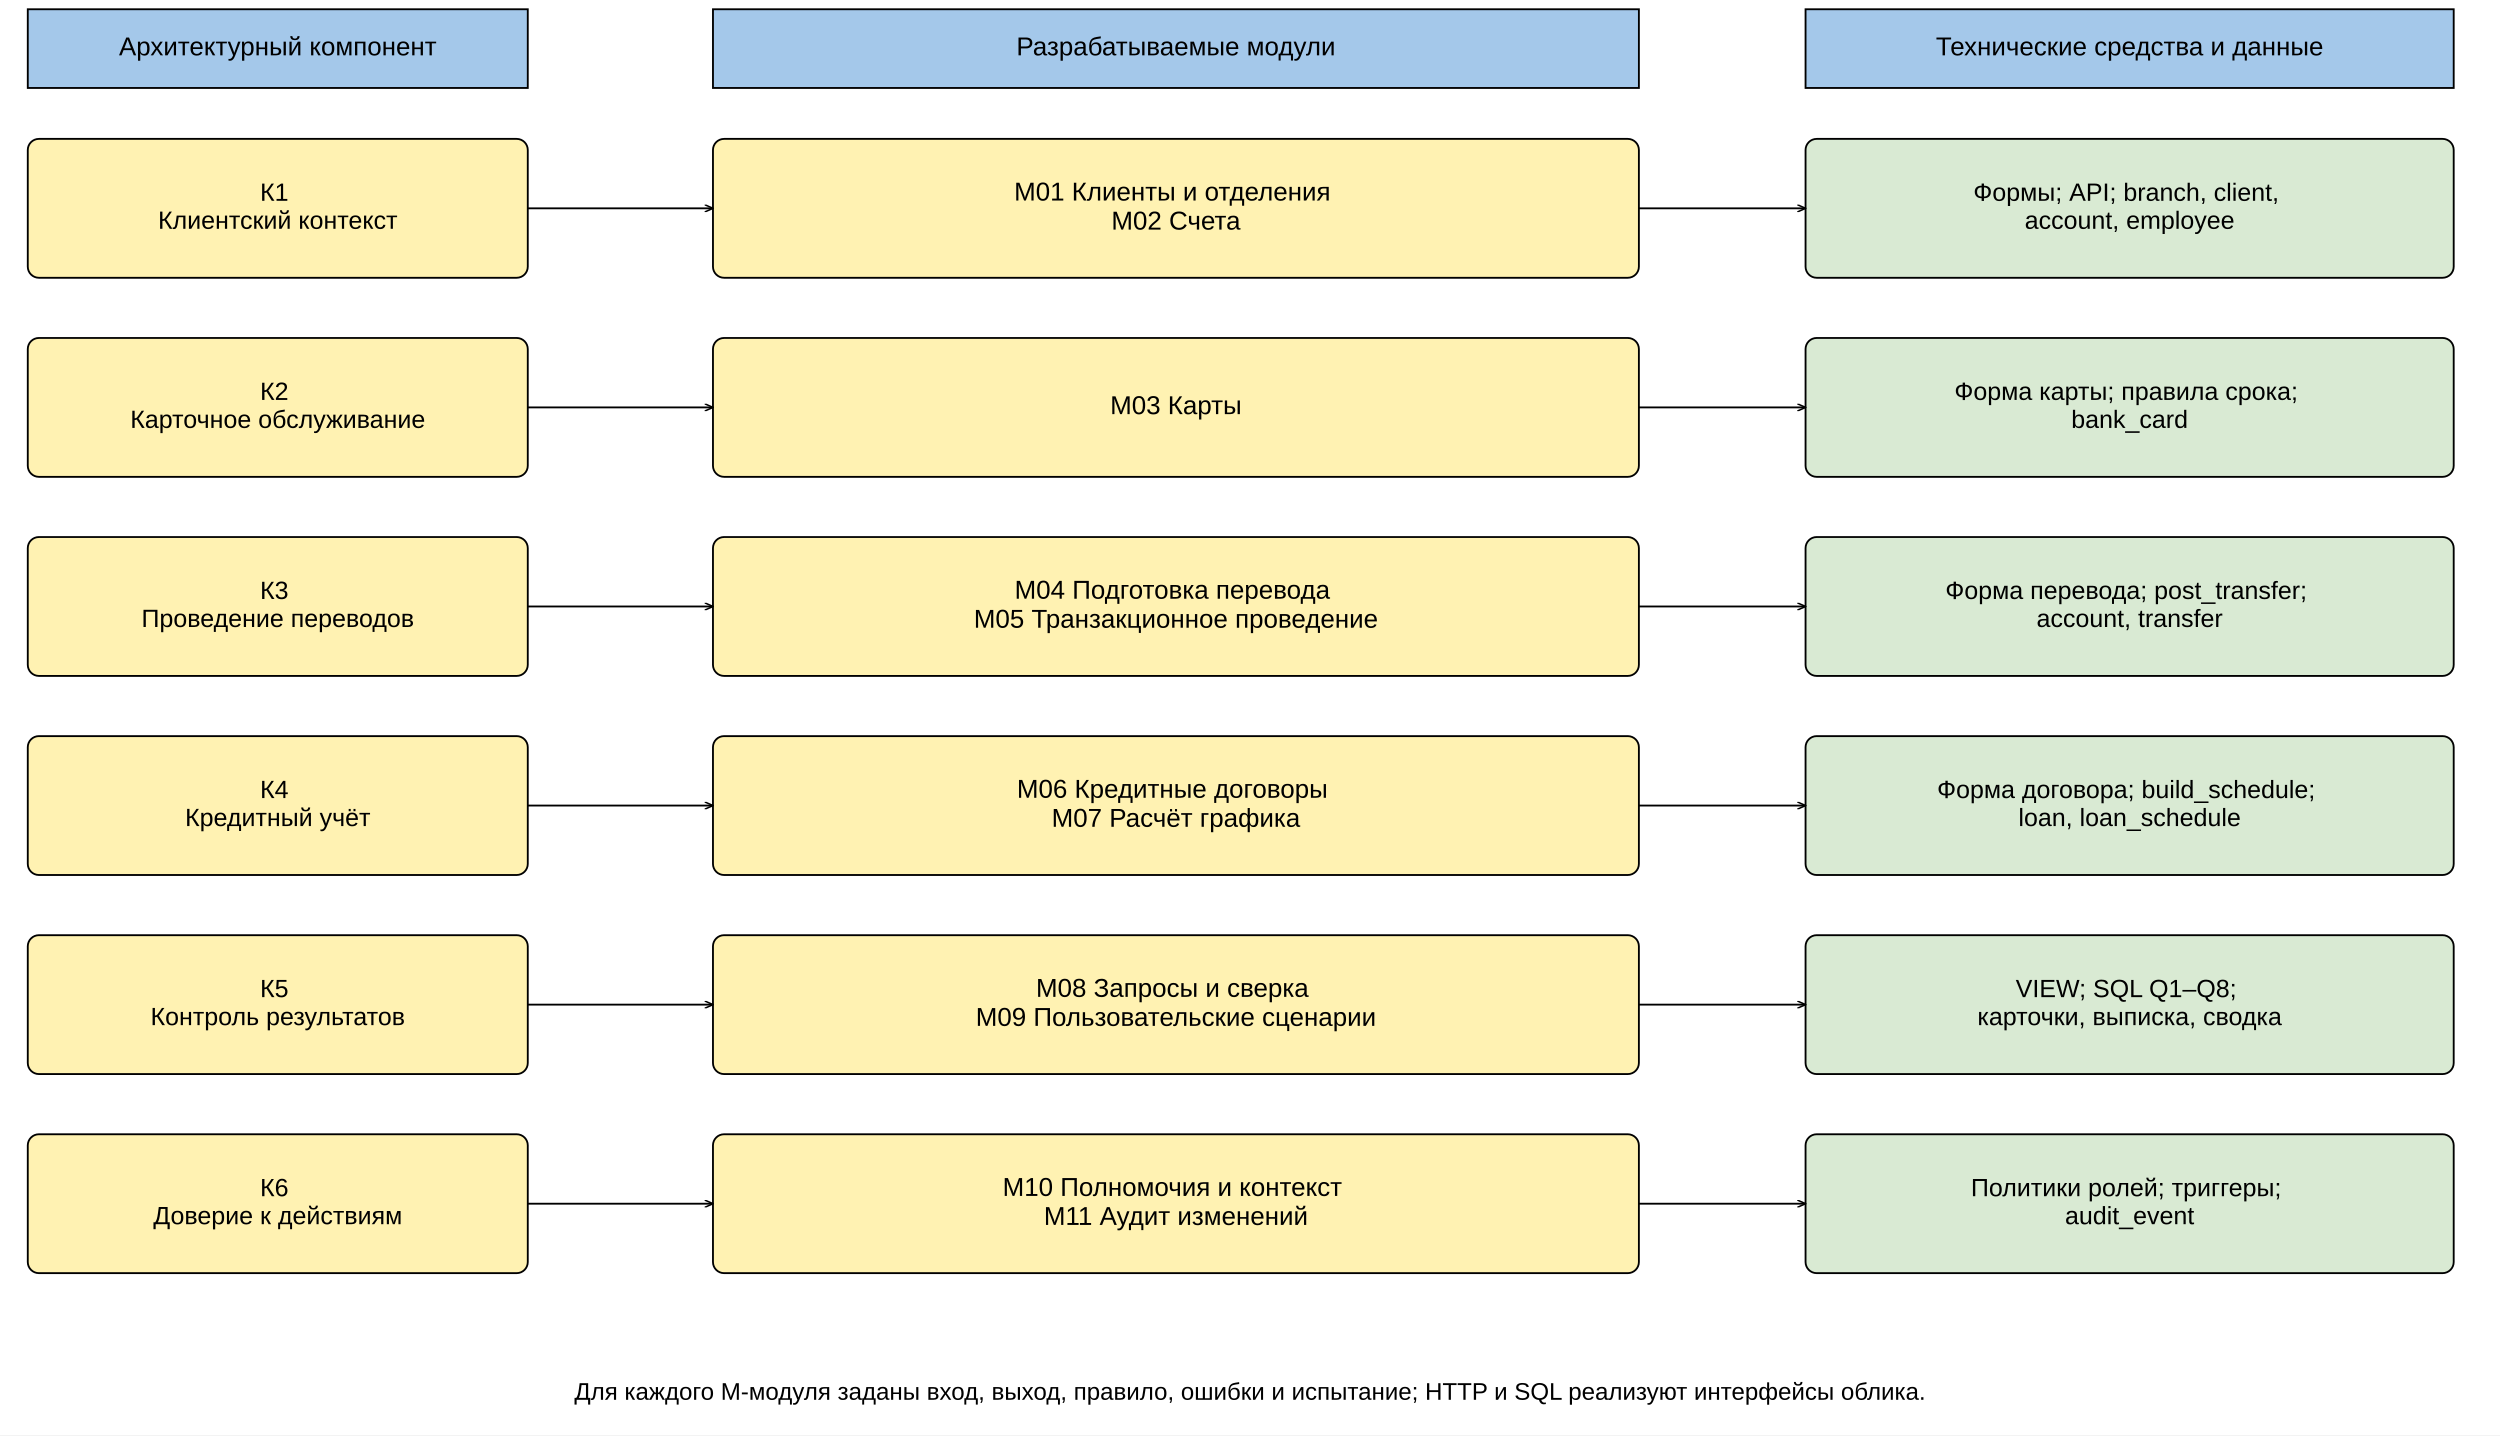
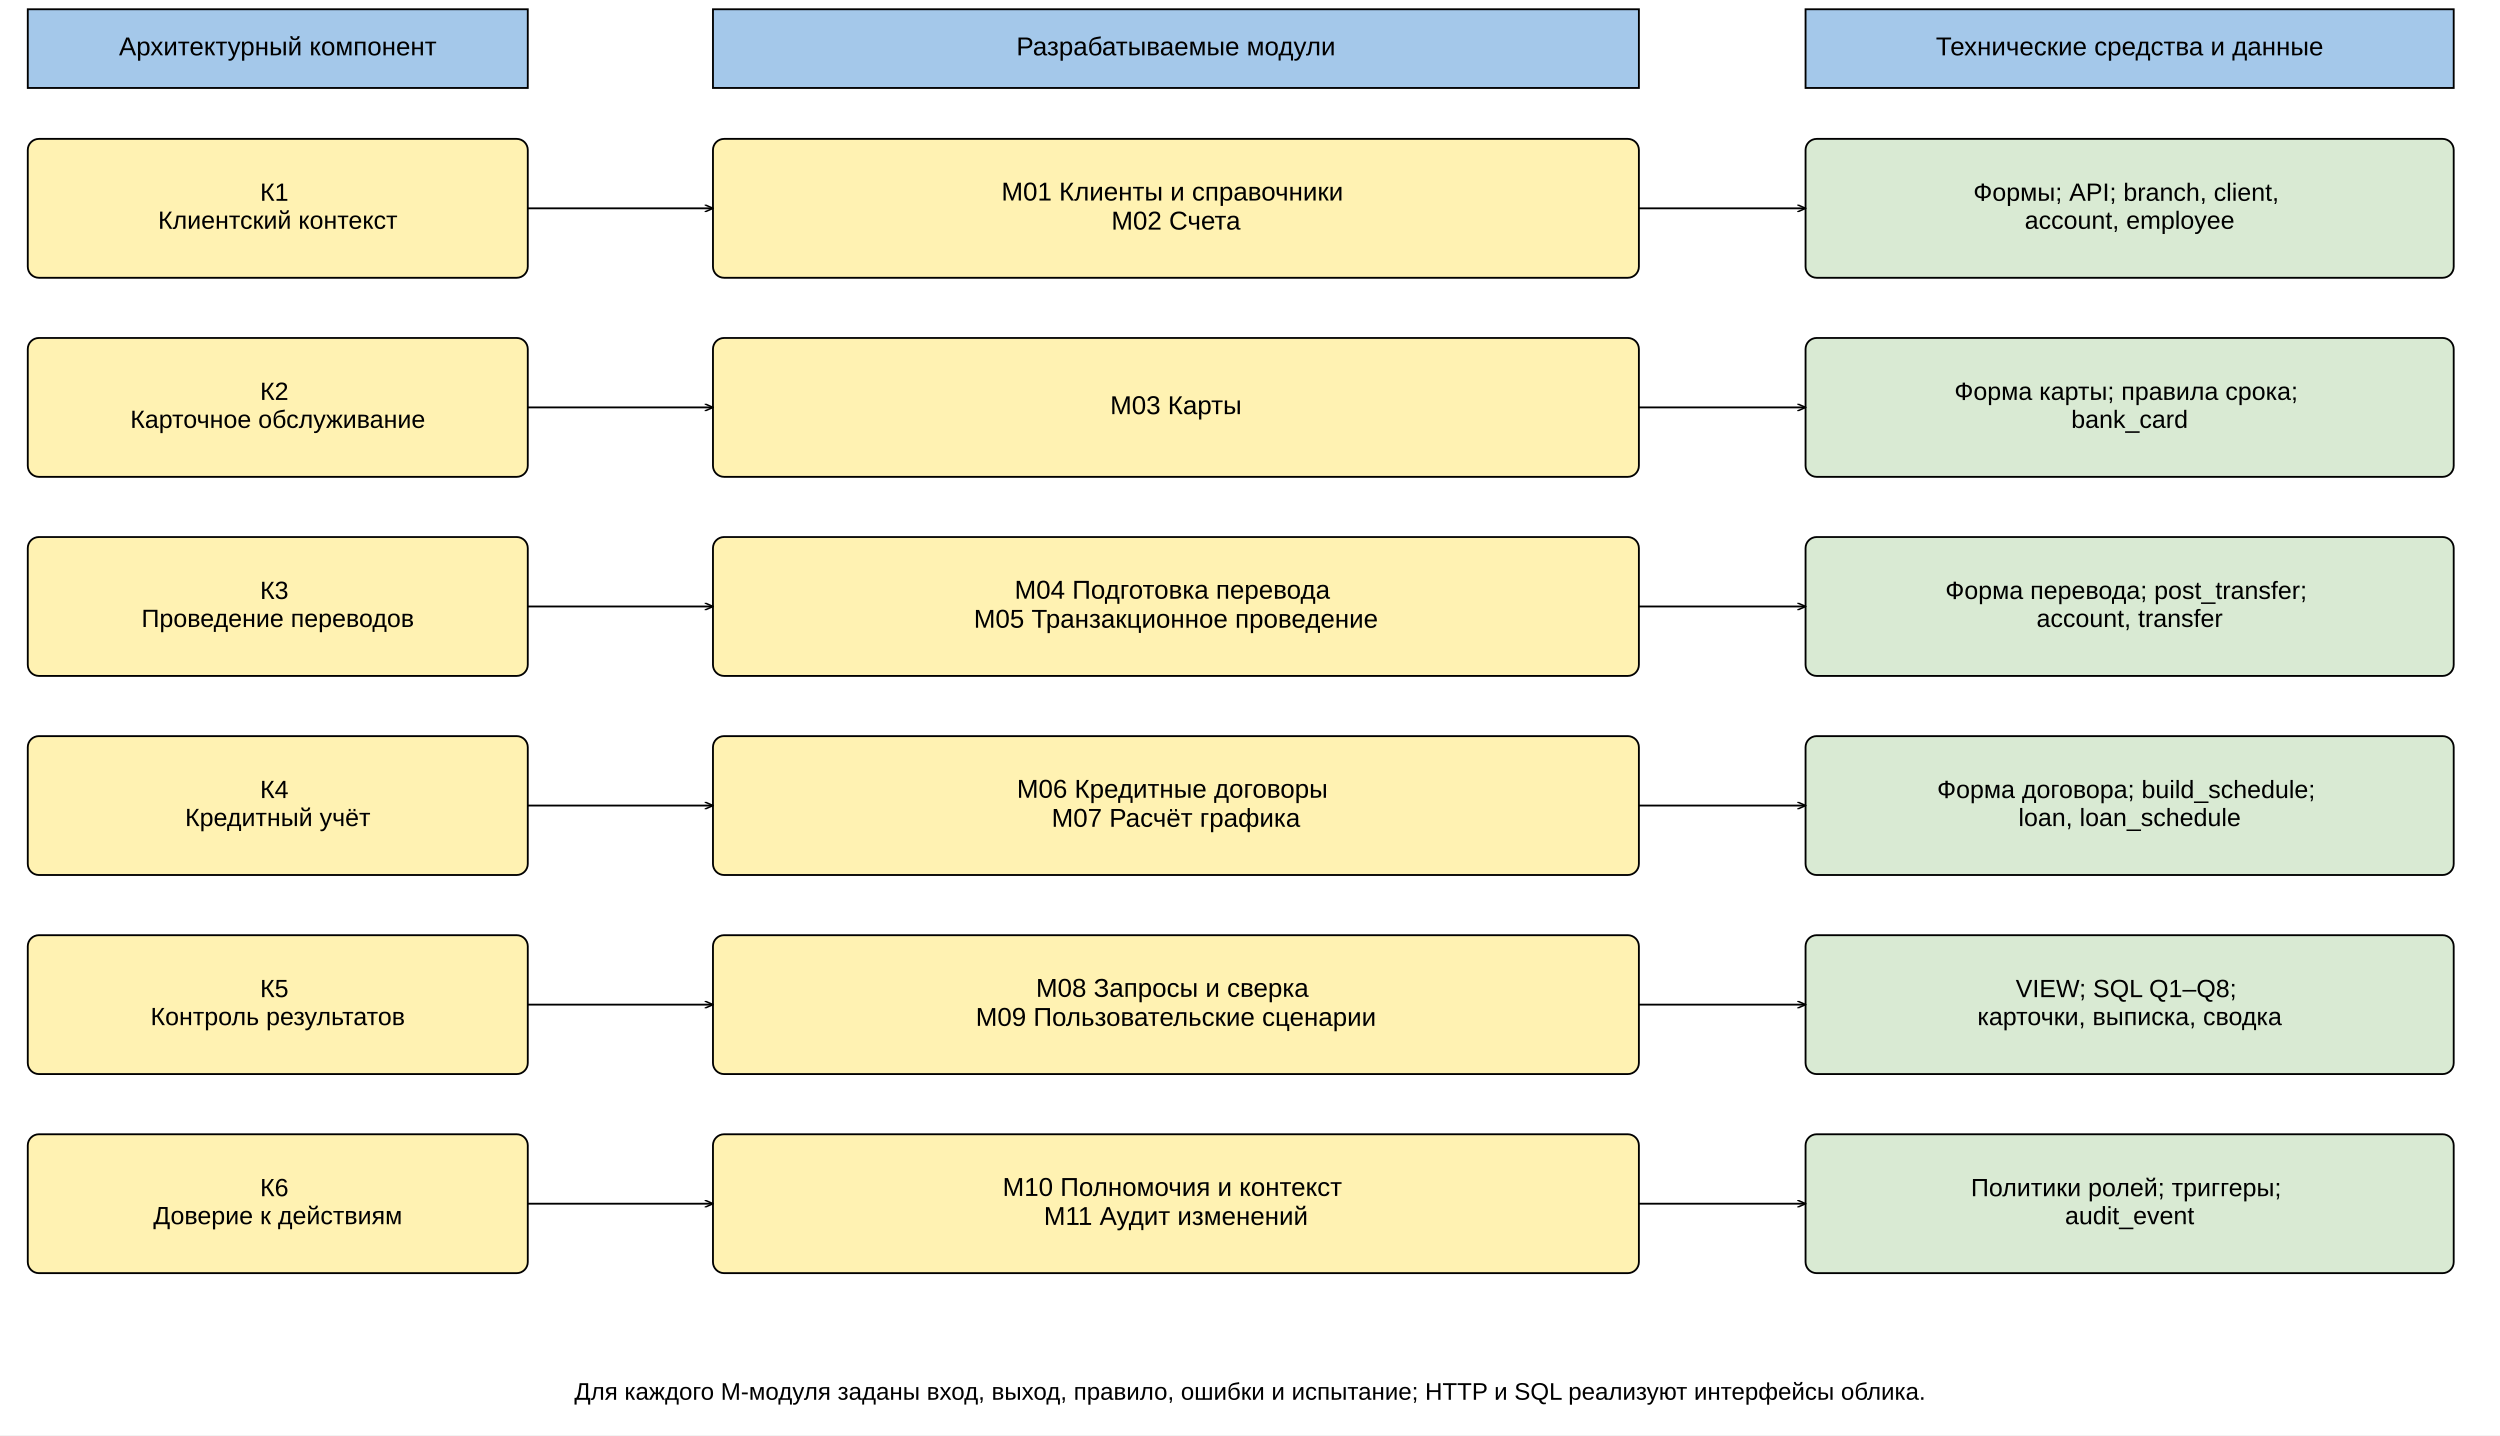
<svg xmlns="http://www.w3.org/2000/svg" width="2700" height="1550" viewBox="0 0 2700 1550">
  <defs>
    <marker id="arrow" markerWidth="10" markerHeight="8" refX="9" refY="4" orient="auto" markerUnits="userSpaceOnUse">
      <path d="M 0 0 L 9 4 L 0 8" fill="none" stroke="black" stroke-width="1.7" />
    </marker>
  </defs>
  <rect width="100%" height="100%" fill="white" />
  <rect x="30" y="10" width="540" height="85" rx="0" fill="#A4C8EA" stroke="black" stroke-width="2" />
  <text x="300.0" y="59.78" text-anchor="middle" font-family="Arial" font-size="28" fill="black">
    <tspan x="300.0" dy="0">Архитектурный компонент</tspan>
  </text>
  <rect x="770" y="10" width="1000" height="85" rx="0" fill="#A4C8EA" stroke="black" stroke-width="2" />
  <text x="1270.0" y="59.78" text-anchor="middle" font-family="Arial" font-size="28" fill="black">
    <tspan x="1270.0" dy="0">Разрабатываемые модули</tspan>
  </text>
  <rect x="1950" y="10" width="700" height="85" rx="0" fill="#A4C8EA" stroke="black" stroke-width="2" />
  <text x="2300.0" y="59.78" text-anchor="middle" font-family="Arial" font-size="28" fill="black">
    <tspan x="2300.0" dy="0">Технические средства и данные</tspan>
  </text>
  <rect x="30" y="150" width="540" height="150" rx="12" fill="#FFF2B2" stroke="black" stroke-width="2" />
  <text x="300.0" y="216.90" text-anchor="middle" font-family="Arial" font-size="27" fill="black">
    <tspan x="300.0" dy="0">К1</tspan>
    <tspan x="300.0" dy="30.24">Клиентский контекст</tspan>
  </text>
  <rect x="770" y="150" width="1000" height="150" rx="12" fill="#FFF2B2" stroke="black" stroke-width="2" />
  <text x="1270.0" y="216.60" text-anchor="middle" font-family="Arial" font-size="28" fill="black">
-     <tspan x="1270.0" dy="0">М01 Клиенты и отделения</tspan>
+     <tspan x="1270.0" dy="0">М01 Клиенты и справочники</tspan>
    <tspan x="1270.0" dy="31.36">М02 Счета</tspan>
  </text>
  <rect x="1950" y="150" width="700" height="150" rx="12" fill="#D9EAD3" stroke="black" stroke-width="2" />
  <text x="2300.0" y="216.90" text-anchor="middle" font-family="Arial" font-size="27" fill="black">
    <tspan x="2300.0" dy="0">Формы; API; branch, client,</tspan>
    <tspan x="2300.0" dy="30.24">account, employee</tspan>
  </text>
  <polyline points="570,225 770,225" fill="none" stroke="black" stroke-width="2" marker-end="url(#arrow)" />
  <polyline points="1770,225 1950,225" fill="none" stroke="black" stroke-width="2" marker-end="url(#arrow)" />
  <rect x="30" y="365" width="540" height="150" rx="12" fill="#FFF2B2" stroke="black" stroke-width="2" />
  <text x="300.0" y="431.90" text-anchor="middle" font-family="Arial" font-size="27" fill="black">
    <tspan x="300.0" dy="0">К2</tspan>
    <tspan x="300.0" dy="30.24">Карточное обслуживание</tspan>
  </text>
  <rect x="770" y="365" width="1000" height="150" rx="12" fill="#FFF2B2" stroke="black" stroke-width="2" />
  <text x="1270.0" y="447.28" text-anchor="middle" font-family="Arial" font-size="28" fill="black">
    <tspan x="1270.0" dy="0">М03 Карты</tspan>
  </text>
  <rect x="1950" y="365" width="700" height="150" rx="12" fill="#D9EAD3" stroke="black" stroke-width="2" />
  <text x="2300.0" y="431.90" text-anchor="middle" font-family="Arial" font-size="27" fill="black">
    <tspan x="2300.0" dy="0">Форма карты; правила срока;</tspan>
    <tspan x="2300.0" dy="30.24">bank_card</tspan>
  </text>
  <polyline points="570,440 770,440" fill="none" stroke="black" stroke-width="2" marker-end="url(#arrow)" />
  <polyline points="1770,440 1950,440" fill="none" stroke="black" stroke-width="2" marker-end="url(#arrow)" />
  <rect x="30" y="580" width="540" height="150" rx="12" fill="#FFF2B2" stroke="black" stroke-width="2" />
  <text x="300.0" y="646.90" text-anchor="middle" font-family="Arial" font-size="27" fill="black">
    <tspan x="300.0" dy="0">К3</tspan>
    <tspan x="300.0" dy="30.24">Проведение переводов</tspan>
  </text>
  <rect x="770" y="580" width="1000" height="150" rx="12" fill="#FFF2B2" stroke="black" stroke-width="2" />
  <text x="1270.0" y="646.60" text-anchor="middle" font-family="Arial" font-size="28" fill="black">
    <tspan x="1270.0" dy="0">М04 Подготовка перевода</tspan>
    <tspan x="1270.0" dy="31.36">М05 Транзакционное проведение</tspan>
  </text>
  <rect x="1950" y="580" width="700" height="150" rx="12" fill="#D9EAD3" stroke="black" stroke-width="2" />
  <text x="2300.0" y="646.90" text-anchor="middle" font-family="Arial" font-size="27" fill="black">
    <tspan x="2300.0" dy="0">Форма перевода; post_transfer;</tspan>
    <tspan x="2300.0" dy="30.24">account, transfer</tspan>
  </text>
  <polyline points="570,655 770,655" fill="none" stroke="black" stroke-width="2" marker-end="url(#arrow)" />
  <polyline points="1770,655 1950,655" fill="none" stroke="black" stroke-width="2" marker-end="url(#arrow)" />
  <rect x="30" y="795" width="540" height="150" rx="12" fill="#FFF2B2" stroke="black" stroke-width="2" />
  <text x="300.0" y="861.90" text-anchor="middle" font-family="Arial" font-size="27" fill="black">
    <tspan x="300.0" dy="0">К4</tspan>
    <tspan x="300.0" dy="30.24">Кредитный учёт</tspan>
  </text>
  <rect x="770" y="795" width="1000" height="150" rx="12" fill="#FFF2B2" stroke="black" stroke-width="2" />
  <text x="1270.0" y="861.60" text-anchor="middle" font-family="Arial" font-size="28" fill="black">
    <tspan x="1270.0" dy="0">М06 Кредитные договоры</tspan>
    <tspan x="1270.0" dy="31.36">М07 Расчёт графика</tspan>
  </text>
  <rect x="1950" y="795" width="700" height="150" rx="12" fill="#D9EAD3" stroke="black" stroke-width="2" />
  <text x="2300.0" y="861.90" text-anchor="middle" font-family="Arial" font-size="27" fill="black">
    <tspan x="2300.0" dy="0">Форма договора; build_schedule;</tspan>
    <tspan x="2300.0" dy="30.24">loan, loan_schedule</tspan>
  </text>
  <polyline points="570,870 770,870" fill="none" stroke="black" stroke-width="2" marker-end="url(#arrow)" />
  <polyline points="1770,870 1950,870" fill="none" stroke="black" stroke-width="2" marker-end="url(#arrow)" />
  <rect x="30" y="1010" width="540" height="150" rx="12" fill="#FFF2B2" stroke="black" stroke-width="2" />
  <text x="300.0" y="1076.90" text-anchor="middle" font-family="Arial" font-size="27" fill="black">
    <tspan x="300.0" dy="0">К5</tspan>
    <tspan x="300.0" dy="30.24">Контроль результатов</tspan>
  </text>
  <rect x="770" y="1010" width="1000" height="150" rx="12" fill="#FFF2B2" stroke="black" stroke-width="2" />
  <text x="1270.0" y="1076.60" text-anchor="middle" font-family="Arial" font-size="28" fill="black">
    <tspan x="1270.0" dy="0">М08 Запросы и сверка</tspan>
    <tspan x="1270.0" dy="31.36">М09 Пользовательские сценарии</tspan>
  </text>
  <rect x="1950" y="1010" width="700" height="150" rx="12" fill="#D9EAD3" stroke="black" stroke-width="2" />
  <text x="2300.0" y="1076.90" text-anchor="middle" font-family="Arial" font-size="27" fill="black">
    <tspan x="2300.0" dy="0">VIEW; SQL Q1–Q8;</tspan>
    <tspan x="2300.0" dy="30.24">карточки, выписка, сводка</tspan>
  </text>
  <polyline points="570,1085 770,1085" fill="none" stroke="black" stroke-width="2" marker-end="url(#arrow)" />
  <polyline points="1770,1085 1950,1085" fill="none" stroke="black" stroke-width="2" marker-end="url(#arrow)" />
  <rect x="30" y="1225" width="540" height="150" rx="12" fill="#FFF2B2" stroke="black" stroke-width="2" />
  <text x="300.0" y="1291.90" text-anchor="middle" font-family="Arial" font-size="27" fill="black">
    <tspan x="300.0" dy="0">К6</tspan>
    <tspan x="300.0" dy="30.24">Доверие к действиям</tspan>
  </text>
  <rect x="770" y="1225" width="1000" height="150" rx="12" fill="#FFF2B2" stroke="black" stroke-width="2" />
  <text x="1270.0" y="1291.60" text-anchor="middle" font-family="Arial" font-size="28" fill="black">
    <tspan x="1270.0" dy="0">М10 Полномочия и контекст</tspan>
    <tspan x="1270.0" dy="31.36">М11 Аудит изменений</tspan>
  </text>
  <rect x="1950" y="1225" width="700" height="150" rx="12" fill="#D9EAD3" stroke="black" stroke-width="2" />
  <text x="2300.0" y="1291.90" text-anchor="middle" font-family="Arial" font-size="27" fill="black">
    <tspan x="2300.0" dy="0">Политики ролей; триггеры;</tspan>
    <tspan x="2300.0" dy="30.24">audit_event</tspan>
  </text>
  <polyline points="570,1300 770,1300" fill="none" stroke="black" stroke-width="2" marker-end="url(#arrow)" />
  <polyline points="1770,1300 1950,1300" fill="none" stroke="black" stroke-width="2" marker-end="url(#arrow)" />
  <text x="1350" y="1511.76" text-anchor="middle" font-family="Arial" font-size="26" fill="black">
    <tspan x="1350" dy="0">Для каждого М-модуля заданы вход, выход, правило, ошибки и испытание; HTTP и SQL реализуют интерфейсы облика.</tspan>
  </text>
</svg>
